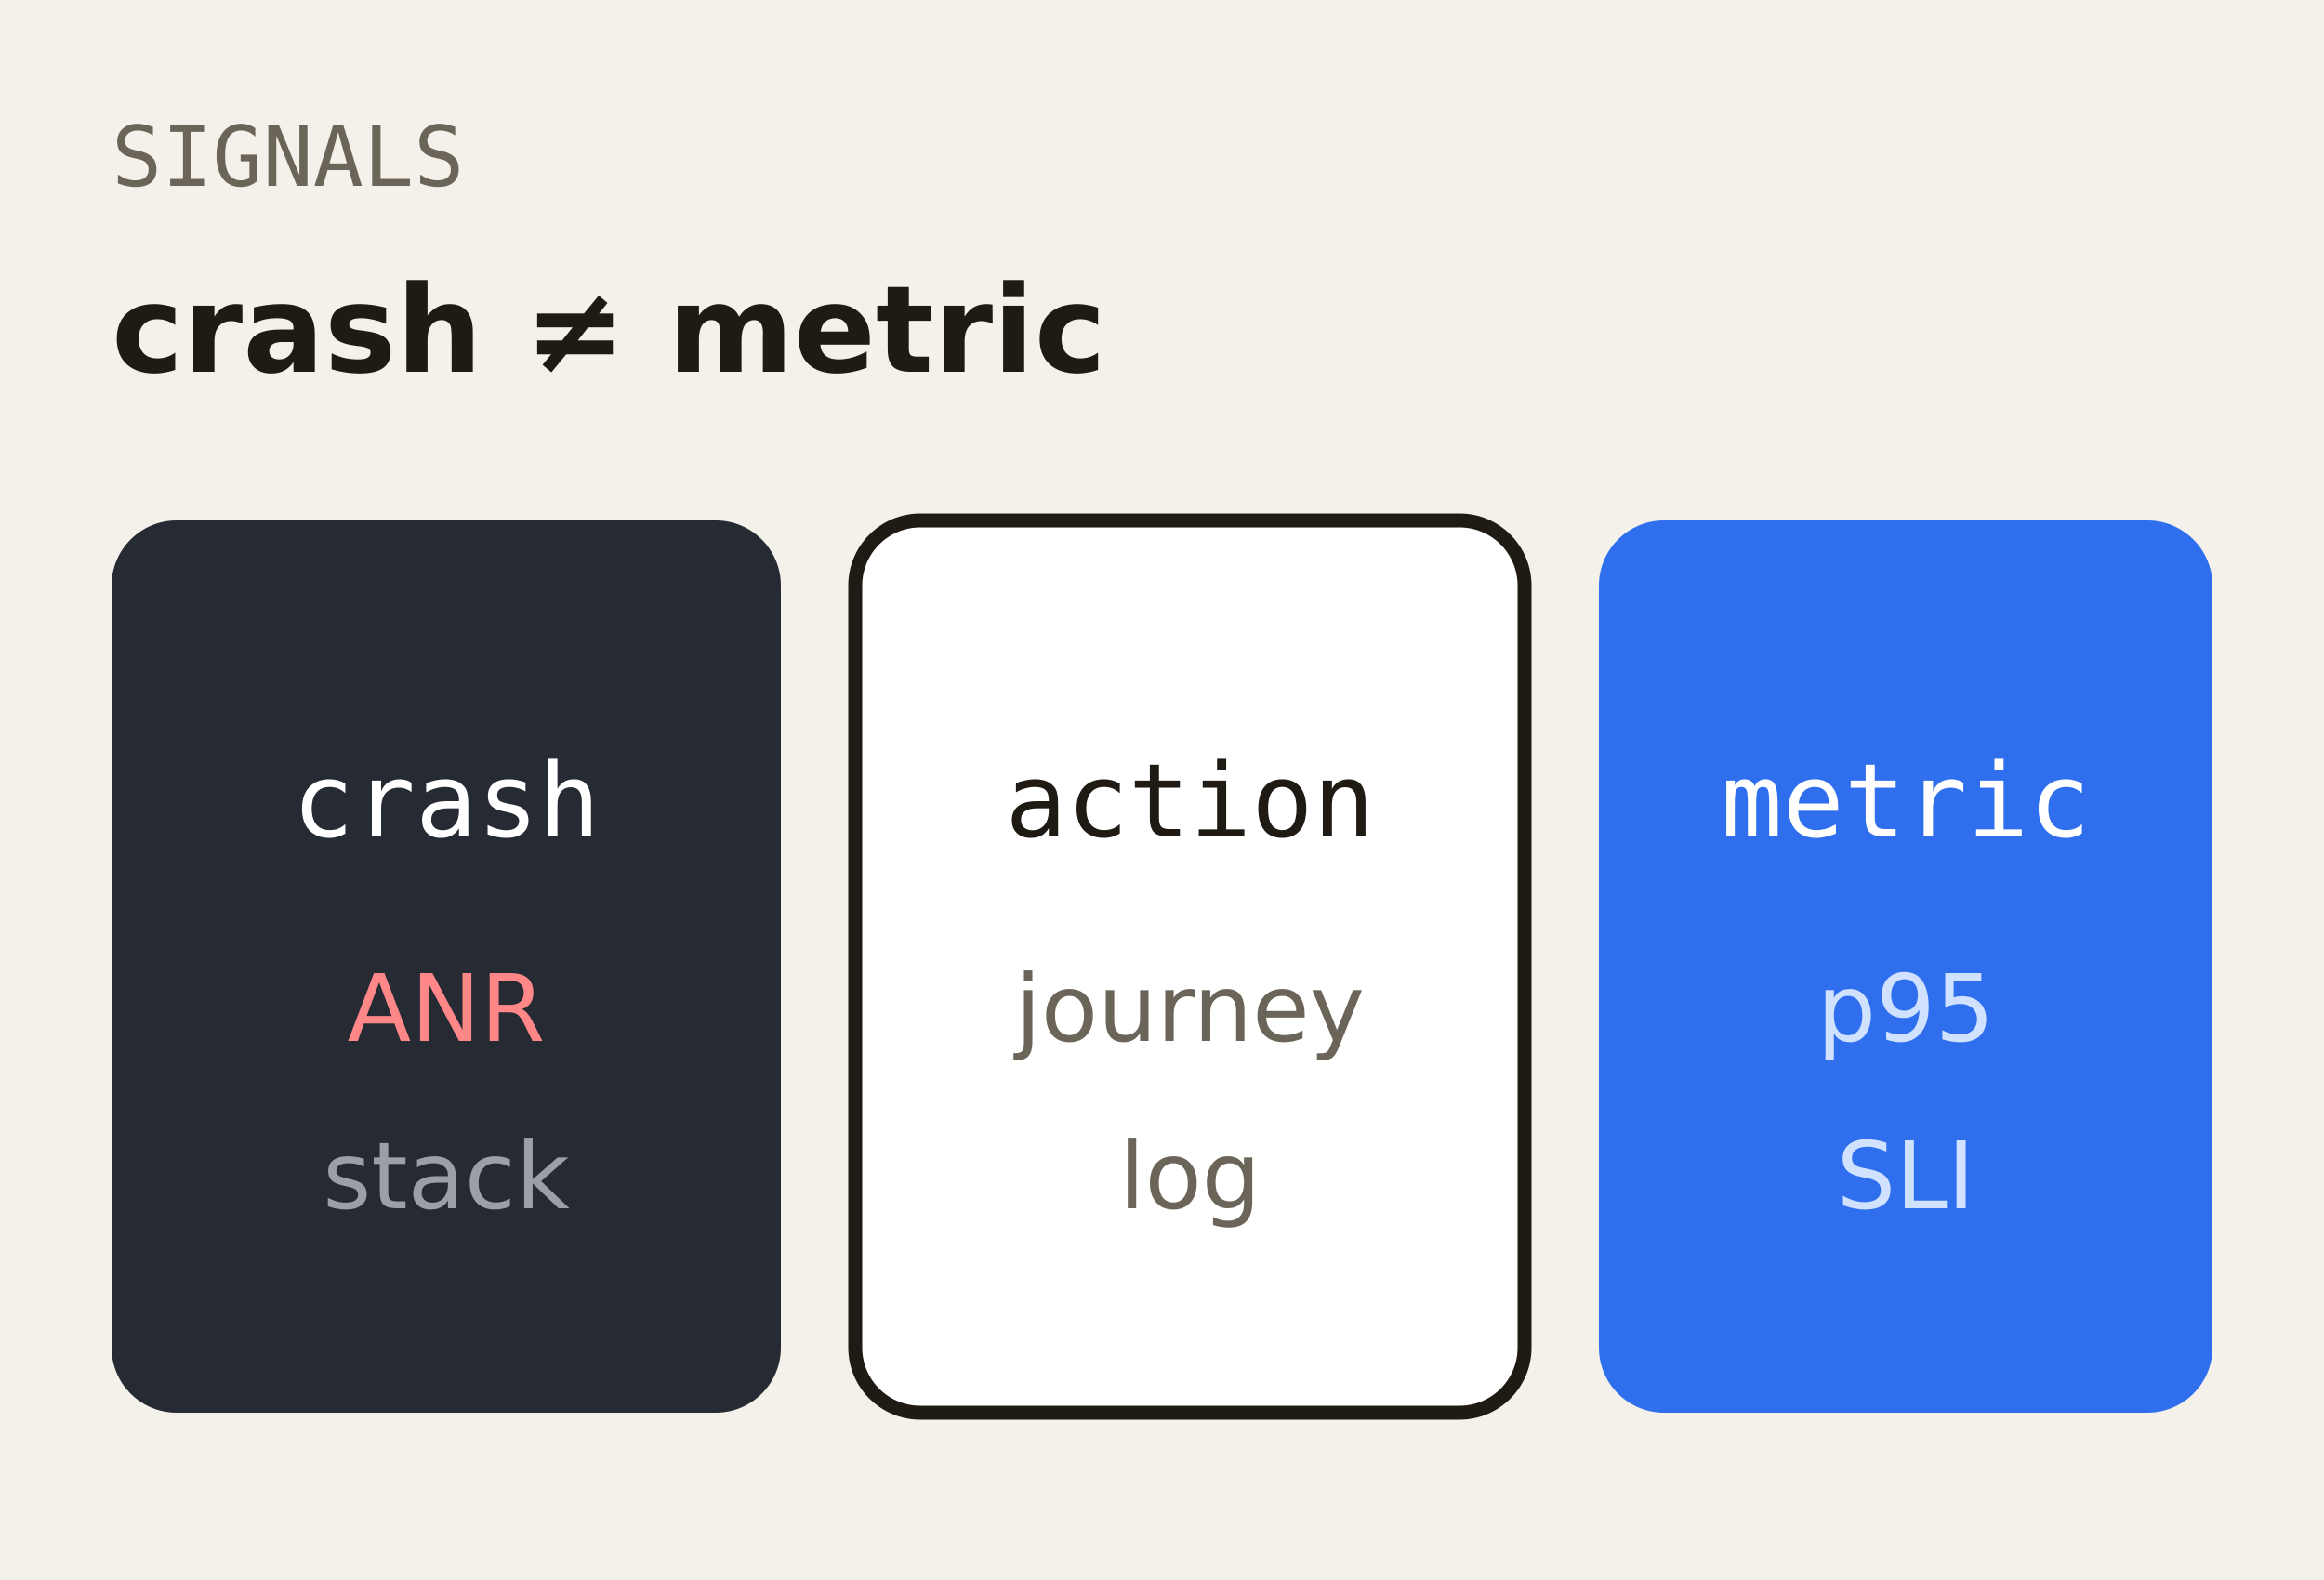
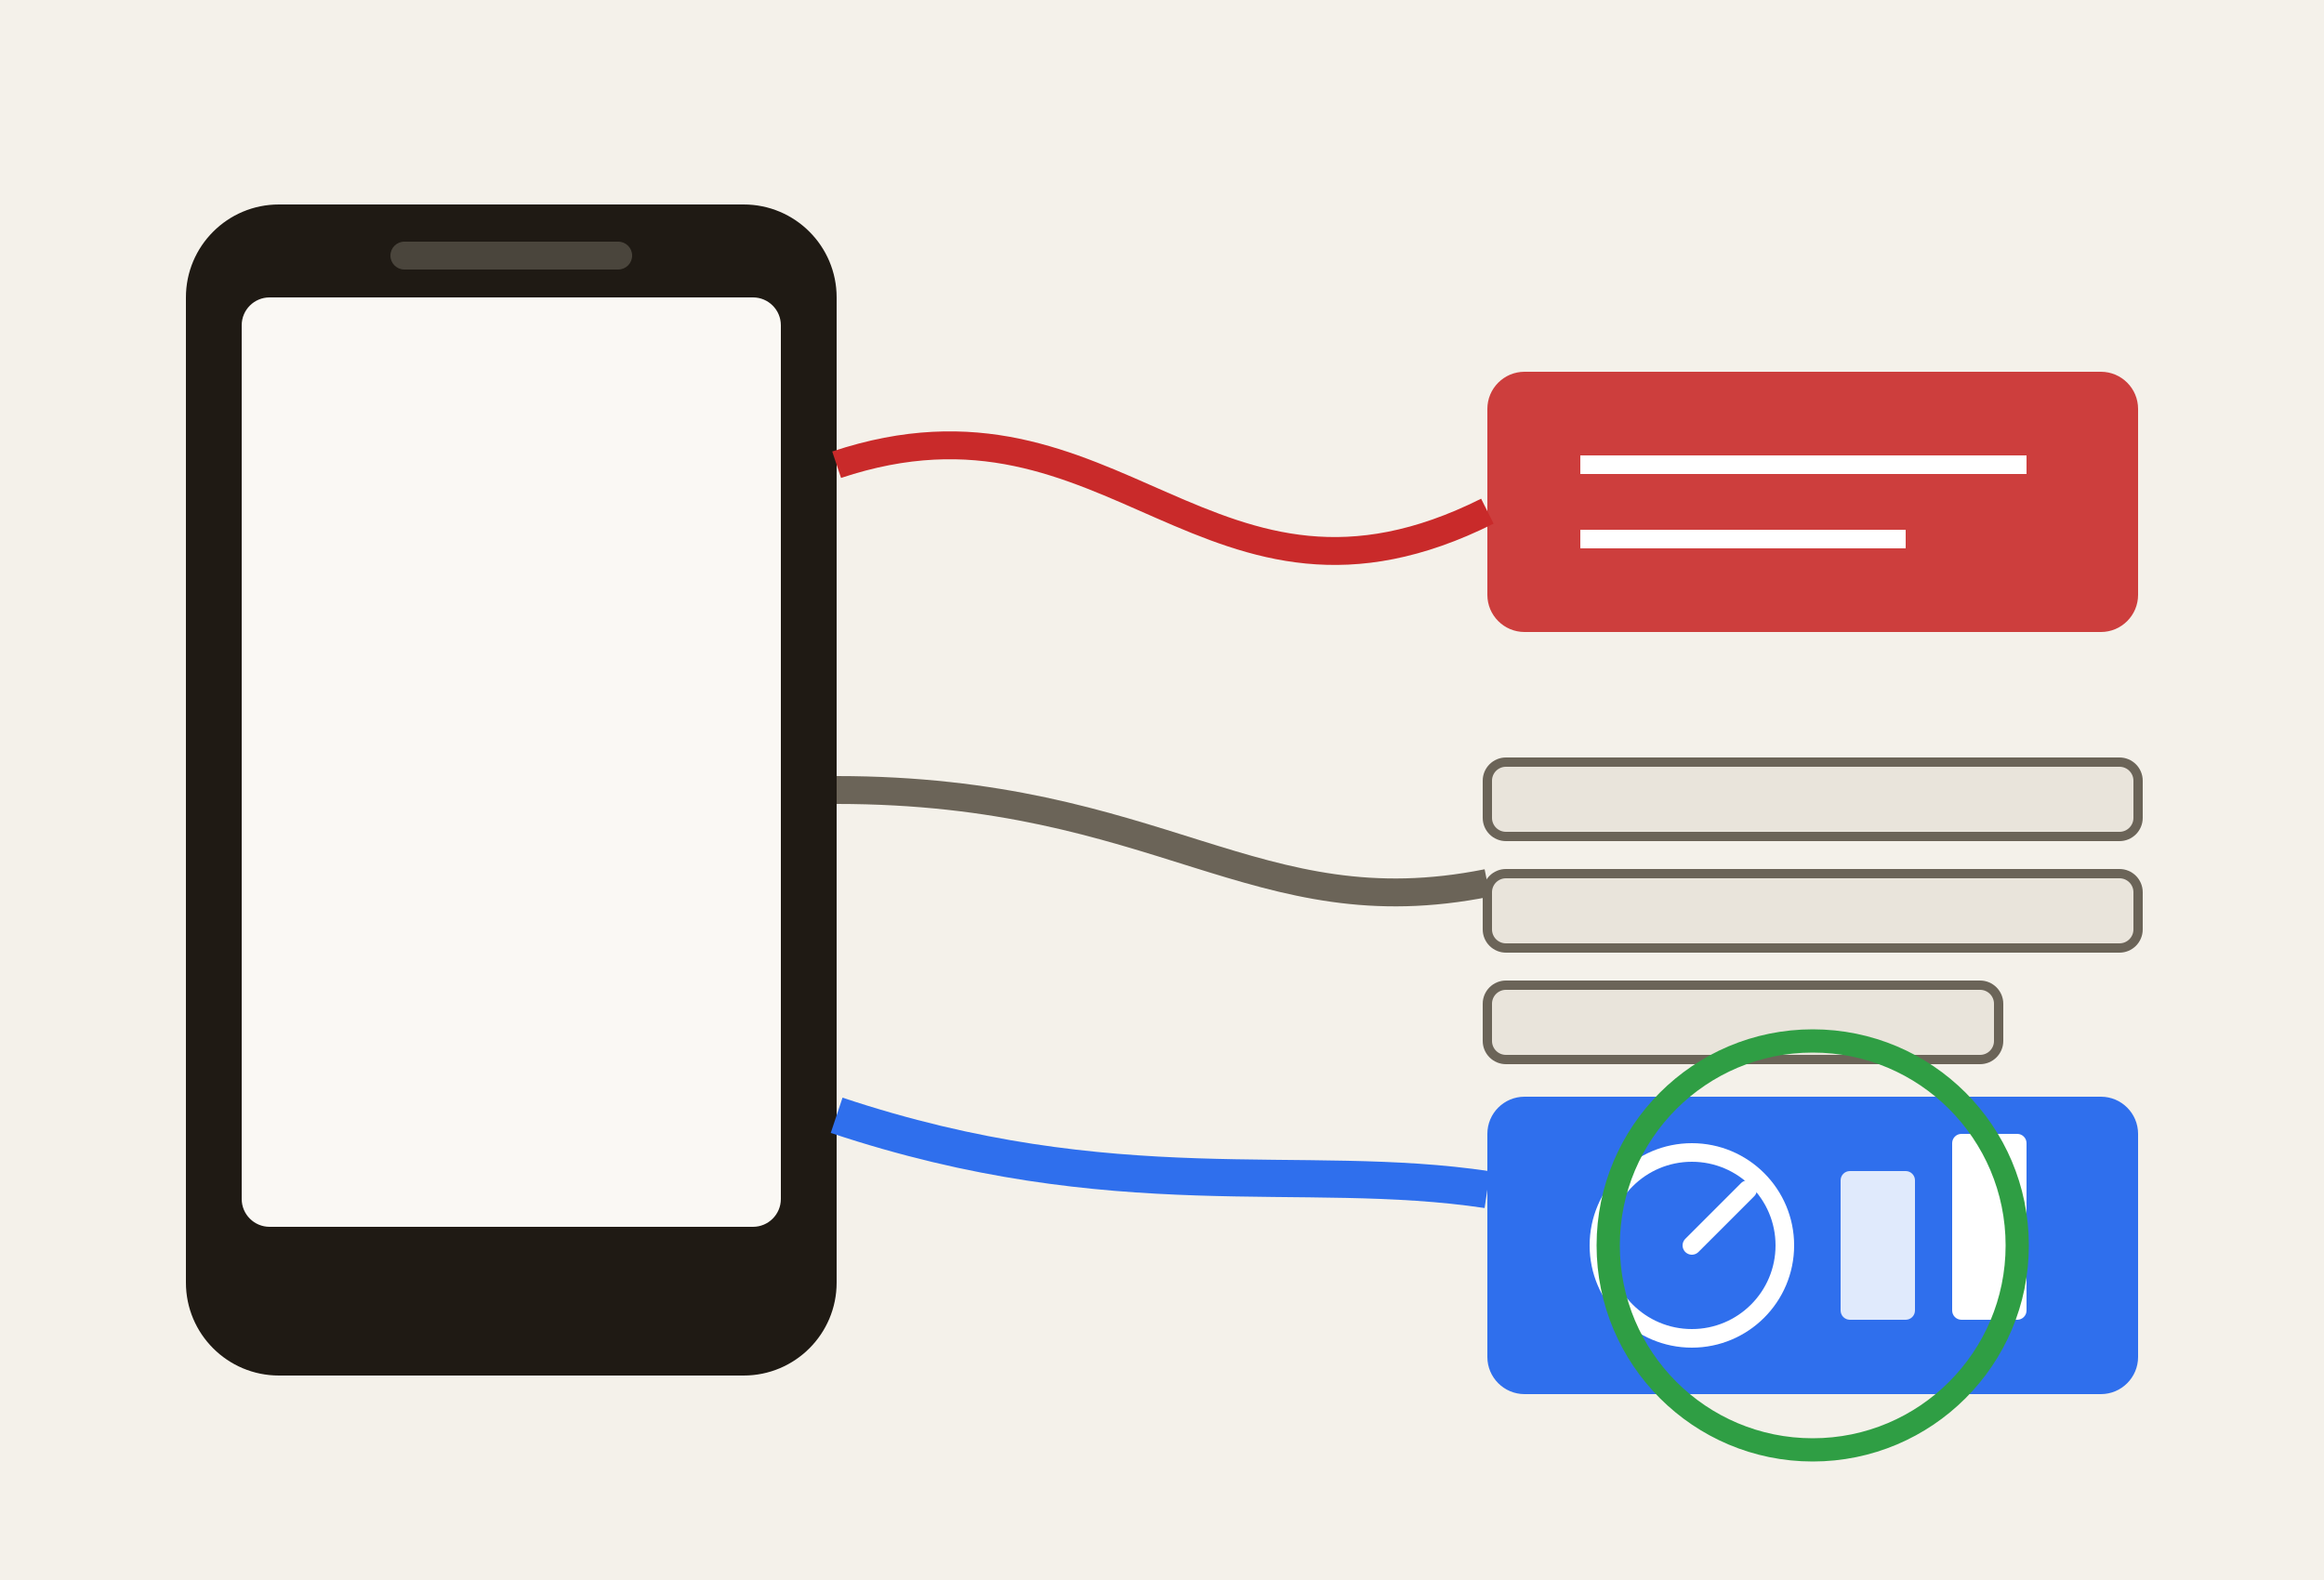
<svg xmlns="http://www.w3.org/2000/svg" width="250" height="170" viewBox="0 0 250 170">
  <rect width="250" height="170" fill="#f4f1ea" />
-   <text x="12" y="20" font-family="DejaVu Sans Mono, Menlo, monospace" font-size="9" fill="#6b6458">SIGNALS</text>
-   <text x="12" y="40" font-weight="700" font-family="DejaVu Sans, Helvetica, Arial, sans-serif" font-size="13" fill="#1f1a14">crash ≠ metric</text>
-   <rect x="12" y="56" width="72" height="96" rx="7" fill="#252a33" />
-   <text x="48" y="90" text-anchor="middle" font-family="DejaVu Sans Mono, Menlo, monospace" font-size="11" fill="#fff">crash</text>
-   <text x="48" y="112" text-anchor="middle" font-family="DejaVu Sans, Helvetica, Arial, sans-serif" font-size="10" fill="#ff8787">ANR</text>
-   <text x="48" y="130" text-anchor="middle" font-family="DejaVu Sans, Helvetica, Arial, sans-serif" font-size="10" fill="#9aa0a6">stack</text>
-   <rect x="92" y="56" width="72" height="96" rx="7" fill="#ffffff" stroke="#1f1a14" stroke-width="1.5" />
-   <text x="128" y="90" text-anchor="middle" font-family="DejaVu Sans Mono, Menlo, monospace" font-size="11" fill="#1f1a14">action</text>
-   <text x="128" y="112" text-anchor="middle" font-family="DejaVu Sans, Helvetica, Arial, sans-serif" font-size="10" fill="#6b6458">journey</text>
-   <text x="128" y="130" text-anchor="middle" font-family="DejaVu Sans, Helvetica, Arial, sans-serif" font-size="10" fill="#6b6458">log</text>
-   <rect x="172" y="56" width="66" height="96" rx="7" fill="#2f6fed" />
-   <text x="205" y="90" text-anchor="middle" font-family="DejaVu Sans Mono, Menlo, monospace" font-size="11" fill="#fff">metric</text>
-   <text x="205" y="112" text-anchor="middle" font-family="DejaVu Sans, Helvetica, Arial, sans-serif" font-size="10" fill="#d0e2ff">p95</text>
-   <text x="205" y="130" text-anchor="middle" font-family="DejaVu Sans, Helvetica, Arial, sans-serif" font-size="10" fill="#d0e2ff">SLI</text>
+   <rect x="20" y="22" width="70" height="126" rx="10" fill="#1f1a14" />
+   <rect x="26" y="32" width="58" height="100" rx="3" fill="#faf8f4" />
+   <rect x="42" y="26" width="26" height="3" rx="1.5" fill="#4a453c" />
+   <path d="M90 50 C120 40 130 70 160 55" fill="none" stroke="#c92a2a" stroke-width="3" />
+   <rect x="160" y="40" width="70" height="28" rx="4" fill="#c92a2a" opacity="0.9" />
+   <line x1="170" y1="50" x2="218" y2="50" stroke="#fff" stroke-width="2" />
+   <line x1="170" y1="58" x2="205" y2="58" stroke="#fff" stroke-width="2" />
+   <path d="M90 85 C125 85 135 100 160 95" fill="none" stroke="#6b6458" stroke-width="3" />
+   <g fill="#e9e4db" stroke="#6b6458" stroke-width="1">
+     <rect x="160" y="82" width="70" height="8" rx="2" />
+     <rect x="160" y="94" width="70" height="8" rx="2" />
+     <rect x="160" y="106" width="55" height="8" rx="2" />
+   </g>
+   <path d="M90 120 C120 130 140 125 160 128" fill="none" stroke="#2f6fed" stroke-width="4" />
+   <rect x="160" y="118" width="70" height="32" rx="4" fill="#2f6fed" />
+   <circle cx="182" cy="134" r="10" fill="none" stroke="#fff" stroke-width="2" />
+   <path d="M182 134 L188 128" stroke="#fff" stroke-width="2" stroke-linecap="round" />
+   <rect x="198" y="126" width="8" height="16" rx="1" fill="#fff" opacity="0.85" />
+   <rect x="210" y="122" width="8" height="20" rx="1" fill="#fff" />
+   <circle cx="195" cy="134" r="22" fill="none" stroke="#2f9e44" stroke-width="2.5" />
</svg>
